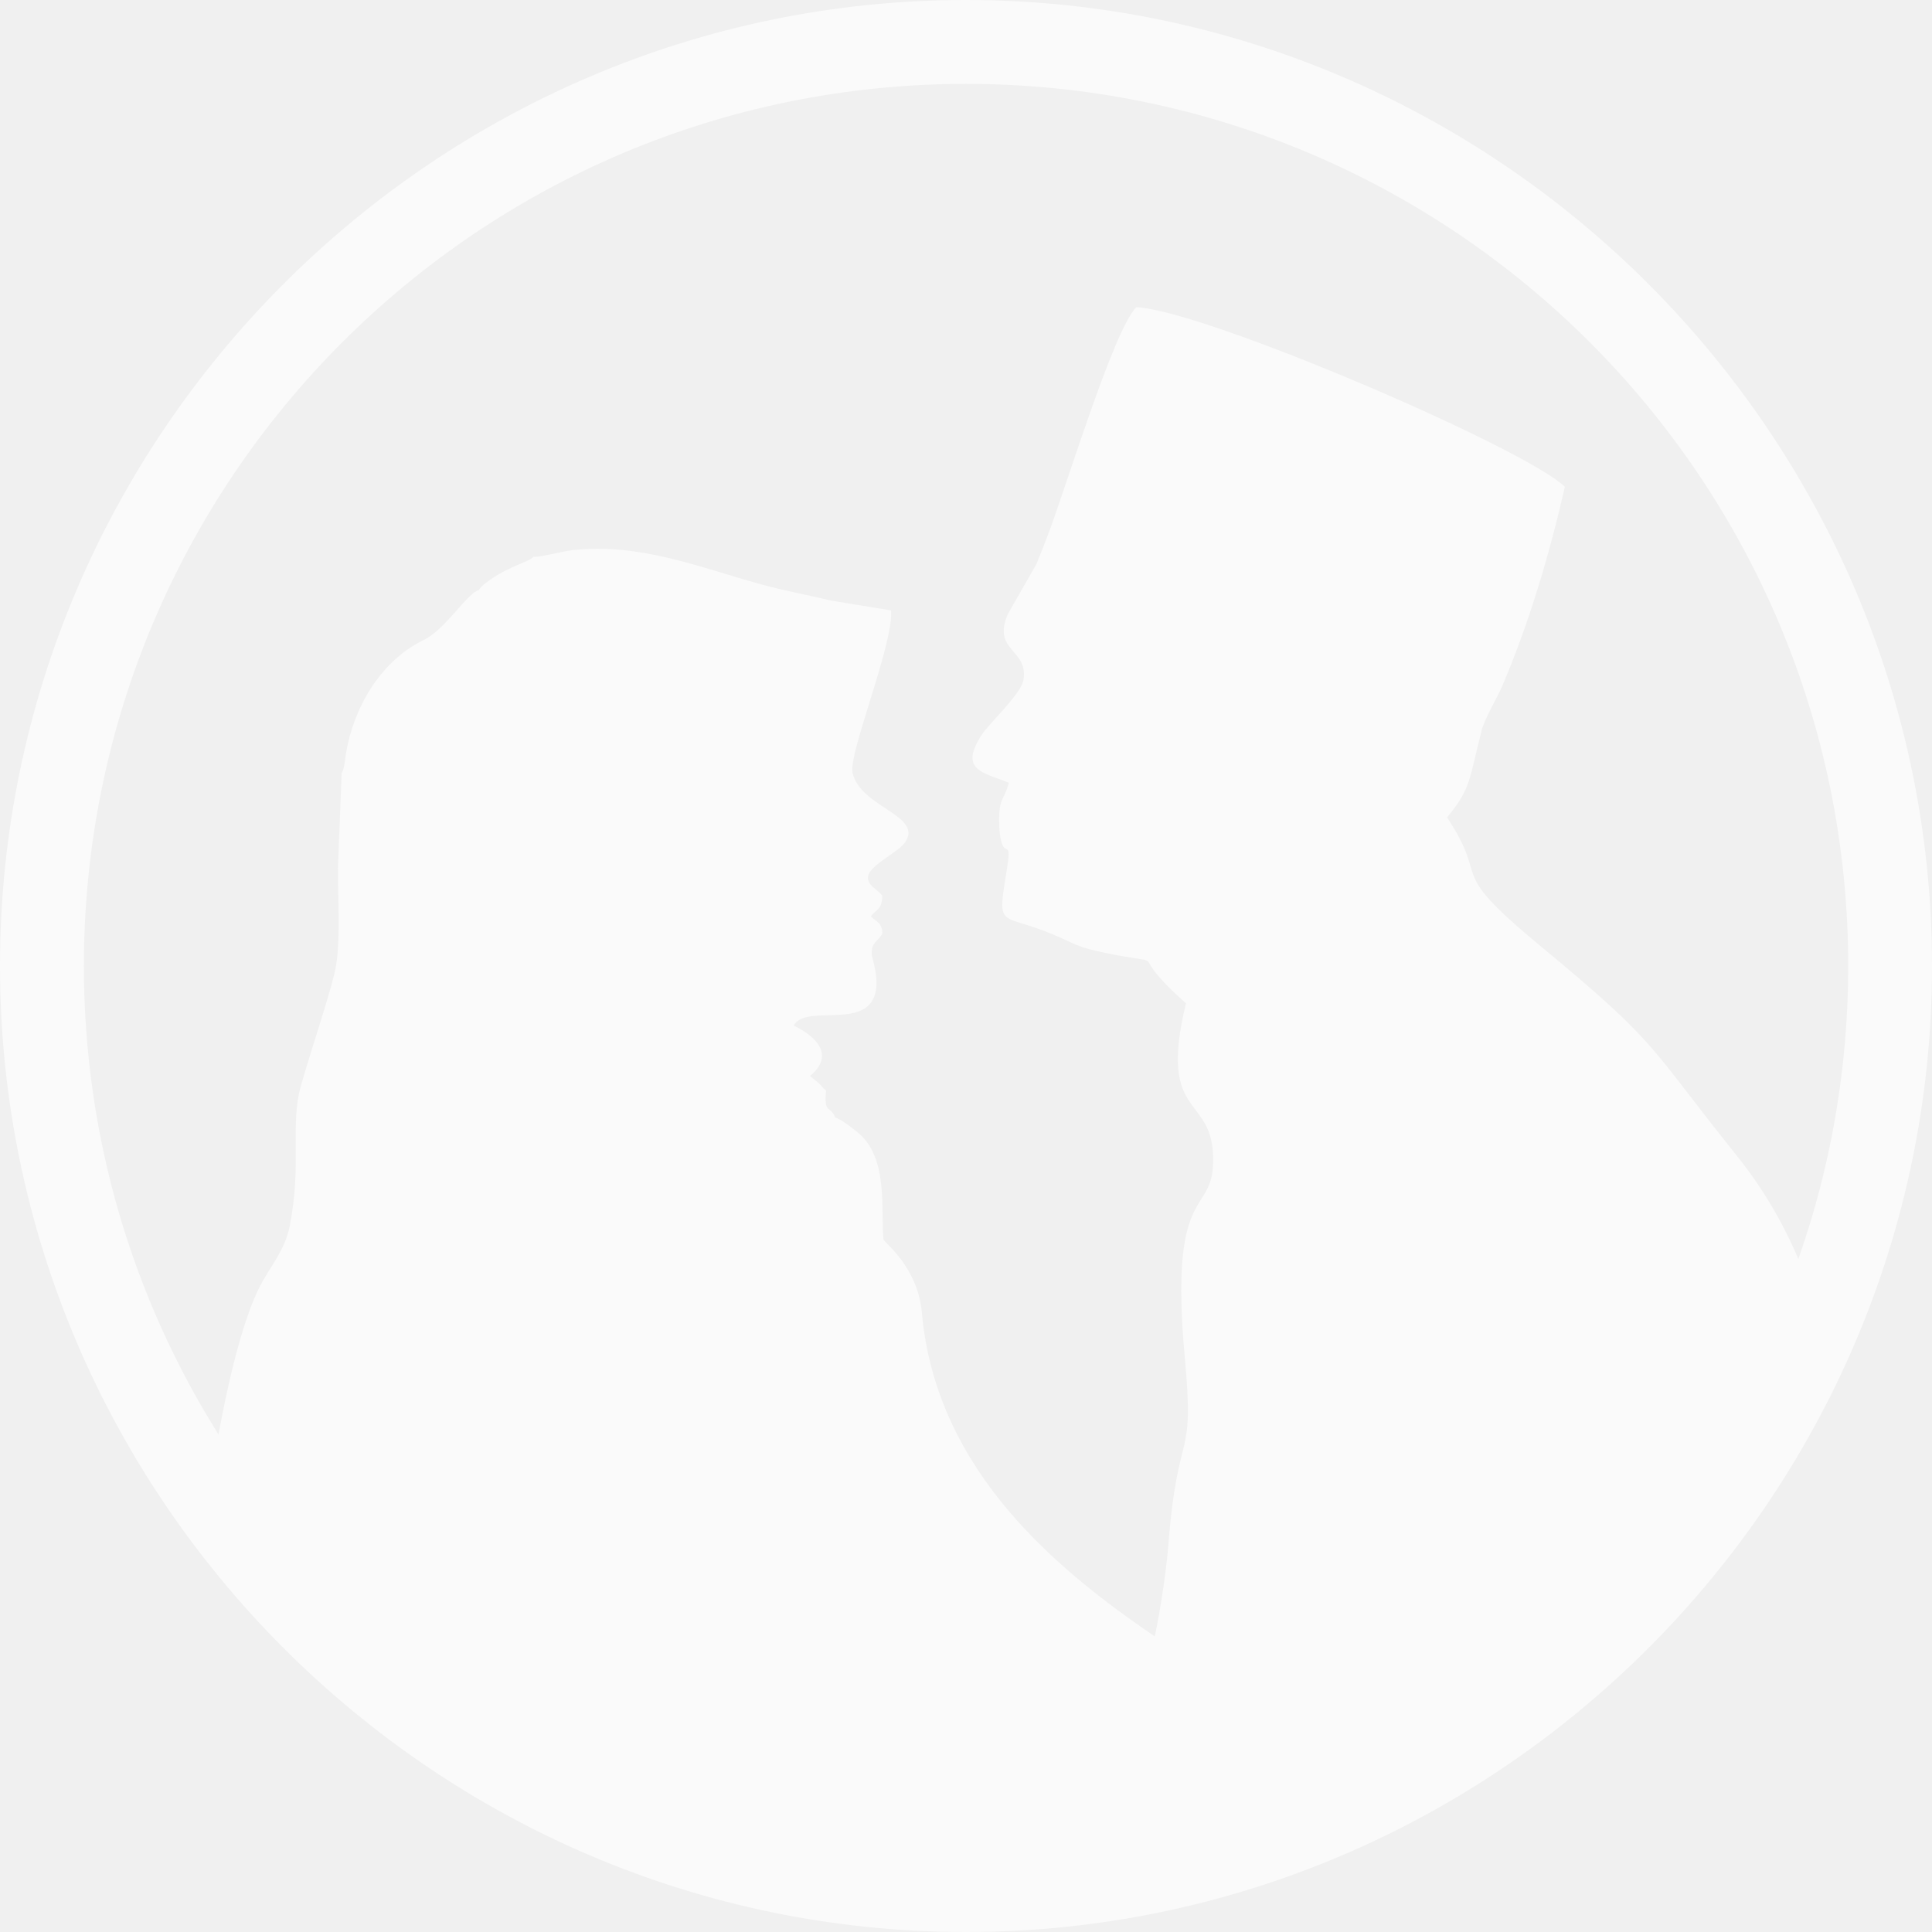
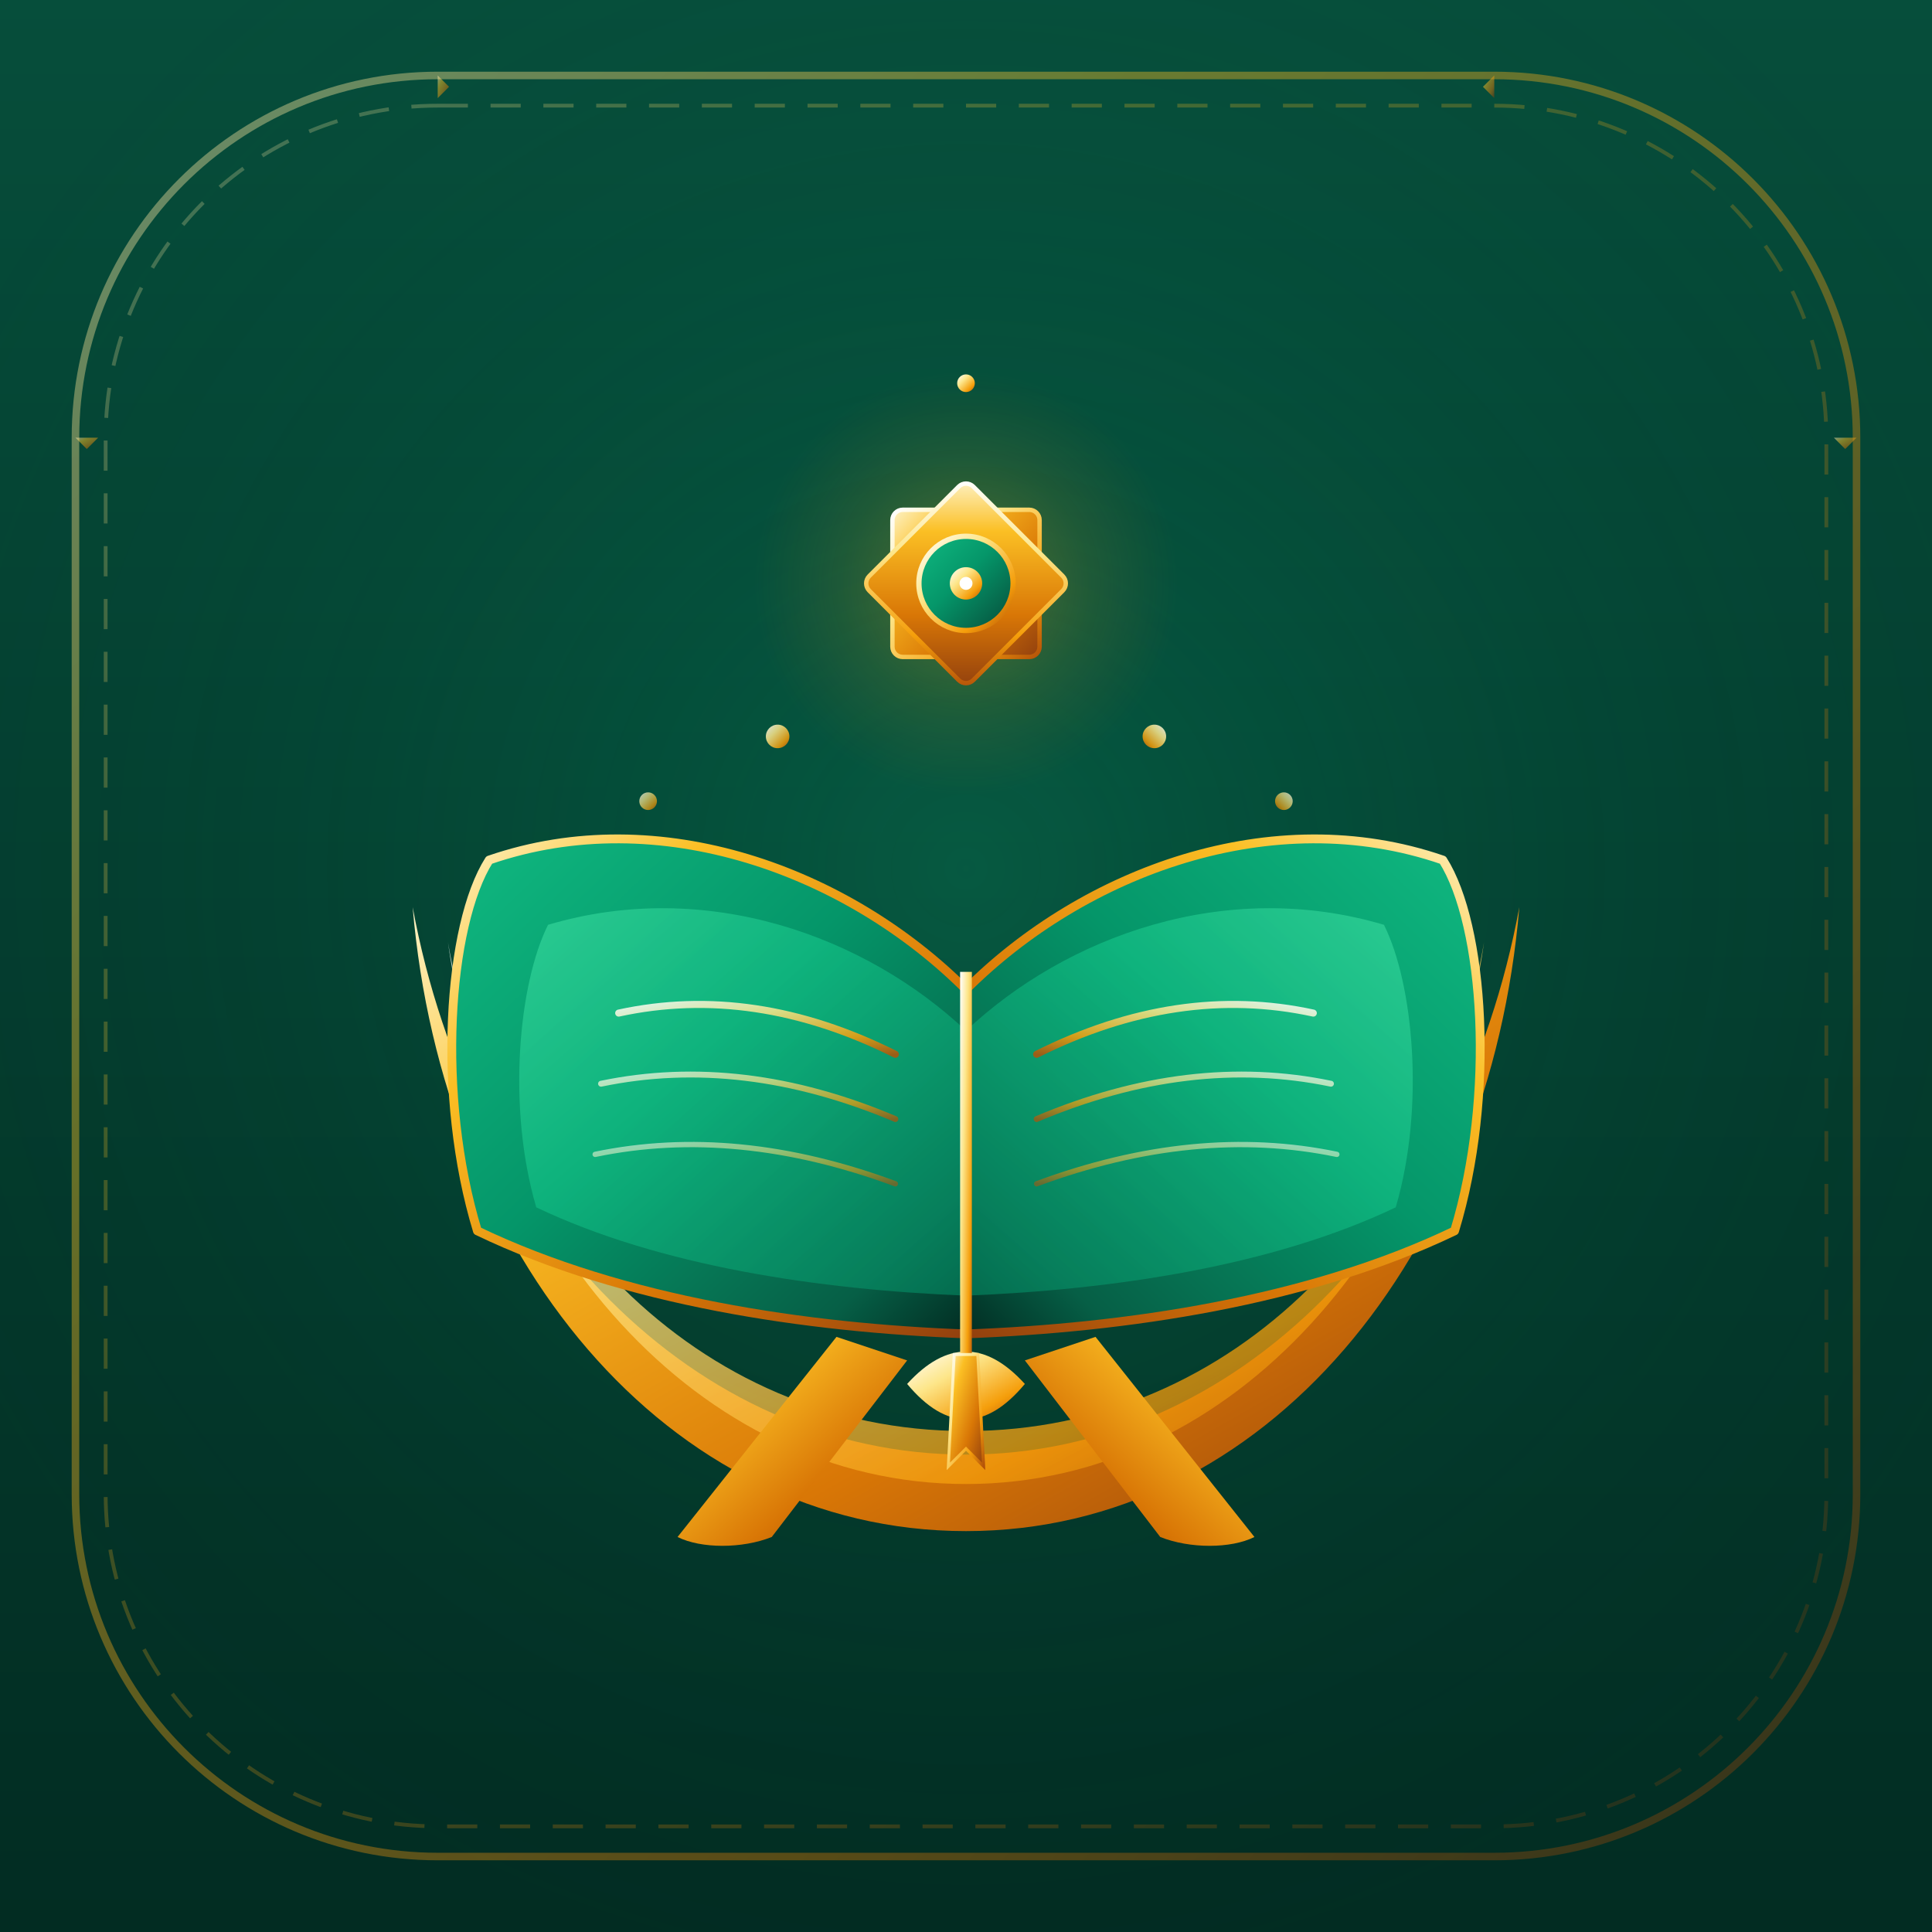
- <svg xmlns="http://www.w3.org/2000/svg" xml:space="preserve" width="4.795in" height="4.795in" version="1.0" style="shape-rendering:geometricPrecision; text-rendering:geometricPrecision; image-rendering:optimizeQuality; fill-rule:evenodd; clip-rule:evenodd" viewBox="0 0 200.35 200.35">
-   <g id="Layer_x0020_1">
-     <path style="fill:#fafafa" class="fil0" d="M100.17 0c55.1,0 100.18,45.08 100.18,100.18 0,55.1 -45.08,100.17 -100.18,100.17 -55.1,0 -100.17,-45.08 -100.17,-100.18 0,-55.1 45.08,-100.17 100.17,-100.17zm53.45 75.88c-1.28,4.9 -1.03,5.84 -3.56,8.89 4.62,6.94 -0.4,4.99 9.68,13.33 12.45,10.29 11.1,10.19 20.36,21.74 2.68,3.34 4.77,6.9 6.39,10.72 3.35,-9.51 5.17,-19.73 5.17,-30.38 0,-50.52 -40.96,-91.48 -91.48,-91.48 -50.52,0 -91.48,40.96 -91.48,91.48 0,17.85 5.12,34.5 13.96,48.58 1.28,-6.99 2.89,-13 4.62,-15.97 1.11,-1.9 2.32,-3.44 2.75,-5.58 1.29,-6.41 0.04,-10.62 1.16,-14.56 1.15,-4.07 3.31,-10.34 3.67,-12.59 0.46,-2.85 0.17,-7.01 0.19,-10.09l0.38 -9.82c0.31,-0.42 0.33,-1.45 0.46,-2.07 0.78,-4.69 3.57,-9.53 8.01,-11.69 2.33,-1.13 4.53,-4.87 5.75,-5.2 0.29,-0.47 0.9,-0.87 1.32,-1.16 1.91,-1.33 3.72,-1.69 4.36,-2.29 0.85,0.04 2.85,-0.55 3.98,-0.68 7.06,-0.8 13.28,1.8 19.59,3.53 2.44,0.67 4.83,1.1 7.27,1.69l6.23 1.02c0.32,3.32 -4.43,14.82 -3.99,16.84 0.8,3.6 7.34,4.4 5.46,7.19 -0.59,0.88 -2.76,1.96 -3.53,2.92 -1.06,1.31 0.66,1.91 1.15,2.64 -0.04,1.53 -0.63,1.35 -1.18,2.14 0.52,0.52 1.17,0.66 1.19,1.75 -0.41,0.9 -1.13,0.81 -1.1,2.14 0.01,0.51 1.02,3.04 0.12,4.73 -1.51,2.86 -7.03,0.56 -8.22,2.7 2.24,1.07 4.37,3.05 1.69,5.23l0.87 0.71c0.43,0.37 0.34,0.45 0.8,0.8 -0.23,2.56 0.46,1.48 0.95,2.8 0.69,0.2 1.98,1.24 2.5,1.69 3,2.61 2.23,7.86 2.5,10.94 0.11,0.38 3.56,2.83 3.99,7.62 1.48,16.6 14.37,26.87 24.15,33.56 0.79,-3.72 1.28,-7.81 1.41,-9.48 0.98,-12.65 2.75,-8.14 1.71,-19.4 -1.63,-17.66 2.62,-14.87 2.91,-19.84 0.45,-7.83 -5.87,-4.33 -2.79,-16.94 -6.79,-5.99 -0.85,-3.69 -8.3,-5.21 -3.07,-0.62 -3.1,-0.93 -5.64,-1.99 -5.16,-2.15 -5.66,-0.47 -4.74,-6.03 0.78,-4.74 -0.29,-1.02 -0.66,-4.67 -0.2,-3.59 0.47,-2.96 0.96,-4.97 -2.55,-1.06 -5.27,-1.23 -2.77,-5.02 0.74,-1.13 4.03,-4.17 4.29,-5.62 0.57,-3.24 -3.33,-2.98 -1.59,-6.9l2.95 -5.15 1.01 -2.56c1.84,-4.66 6.9,-21.58 9.33,-24.06 6.95,0.28 40.13,14.5 44.45,18.62 -1.67,7.27 -3.73,14.15 -6.46,20.57 -0.65,1.52 -1.83,3.37 -2.21,4.8z" />
+ <svg xmlns="http://www.w3.org/2000/svg" viewBox="0 0 512 512" width="512" height="512" fill="none" aria-label="App Icon Qurrotul Uyun">
+   <defs>
+     <linearGradient id="bgGrad" x1="0" y1="0" x2="0" y2="1">
+       <stop offset="0" stop-color="#064e3b" />
+       <stop offset=".45" stop-color="#043e2f" />
+       <stop offset="1" stop-color="#022c22" />
+     </linearGradient>
+     <radialGradient id="bgGlow" cx=".5" cy=".45" r=".6">
+       <stop offset="0" stop-color="#10b981" stop-opacity=".22" />
+       <stop offset=".5" stop-color="#059669" stop-opacity=".08" />
+       <stop offset="1" stop-color="#022c22" stop-opacity="0" />
+     </radialGradient>
+     <linearGradient id="gRim" x1="0" y1="0" x2="1" y2="1">
+       <stop offset="0" stop-color="#fef3c7" />
+       <stop offset=".3" stop-color="#fbbf24" />
+       <stop offset=".7" stop-color="#d97706" />
+       <stop offset="1" stop-color="#78350f" />
+     </linearGradient>
+     <linearGradient id="e1" x2="1" y2="1">
+       <stop offset="0" stop-color="#10b981" />
+       <stop offset=".45" stop-color="#059669" />
+       <stop offset=".85" stop-color="#065f46" />
+       <stop offset="1" stop-color="#022c22" />
+     </linearGradient>
+     <linearGradient id="e2" y2="1">
+       <stop offset="0" stop-color="#34d399" />
+       <stop offset=".4" stop-color="#10b981" />
+       <stop offset="1" stop-color="#047857" />
+     </linearGradient>
+     <linearGradient id="g1" x2="1" y2="1">
+       <stop offset="0" stop-color="#fef3c7" />
+       <stop offset=".25" stop-color="#fbbf24" />
+       <stop offset=".65" stop-color="#d97706" />
+       <stop offset="1" stop-color="#92400e" />
+     </linearGradient>
+     <linearGradient id="g2" y2="1">
+       <stop offset="0" stop-color="#ffffff" />
+       <stop offset=".35" stop-color="#fde68a" />
+       <stop offset=".75" stop-color="#f59e0b" />
+       <stop offset="1" stop-color="#b45309" />
+     </linearGradient>
+     <radialGradient id="ga" cx=".5" cy=".5" r=".5">
+       <stop offset="0" stop-color="#fbbf24" stop-opacity=".32" />
+       <stop offset=".6" stop-color="#f59e0b" stop-opacity=".1" />
+       <stop offset="1" stop-color="#d97706" stop-opacity="0" />
+     </radialGradient>
+     <g id="w">
+       <path d="M256 260C216 220 152 196 94 216C80 238 76 296 90 342C140 366 202 375 256 377Z" fill="url(#e1)" stroke="url(#g1)" stroke-width="3" stroke-linejoin="round" />
+       <path d="M256 274C222 242 168 222 114 238C104 258 100 300 110 334C152 354 206 362 256 364Z" fill="url(#e2)" opacity=".8" />
+       <path d="M138 268Q184 258 232 282" stroke="url(#g2)" stroke-width="2.4" stroke-linecap="round" fill="none" opacity=".85" />
+       <path d="M132 292Q180 282 232 304" stroke="url(#g2)" stroke-width="2" stroke-linecap="round" fill="none" opacity=".7" />
+       <path d="M130 316Q178 306 232 326" stroke="url(#g2)" stroke-width="1.8" stroke-linecap="round" fill="none" opacity=".55" />
+       <circle cx="192" cy="174" r="4" fill="url(#g2)" opacity=".85" />
+       <circle cx="148" cy="196" r="3" fill="url(#g2)" opacity=".7" />
+       <path d="M212 378L158 446C166 450 180 450 190 446L236 386Z" fill="url(#g1)" />
+     </g>
+   </defs>
+   <rect width="512" height="512" fill="url(#bgGrad)" />
+   <rect width="512" height="512" fill="url(#bgGlow)" />
+   <rect x="20" y="20" width="472" height="472" rx="96" fill="none" stroke="url(#gRim)" stroke-width="2" opacity=".4" />
+   <rect x="28" y="28" width="456" height="456" rx="88" fill="none" stroke="url(#gRim)" stroke-width="1" stroke-dasharray="8 6" opacity=".25" />
+   <polygon points="20,116 26,116 23,119 20,116" fill="url(#gRim)" opacity=".5" />
+   <polygon points="492,116 486,116 489,119 492,116" fill="url(#gRim)" opacity=".5" />
+   <polygon points="116,20 116,26 119,23 116,20" fill="url(#gRim)" opacity=".5" />
+   <polygon points="396,20 396,26 393,23 396,20" fill="url(#gRim)" opacity=".5" />
+   <g transform="translate(256 256) scale(0.78) translate(-256 -252)">
+     <circle cx="256" cy="122" r="72" fill="url(#ga)" />
+     <path d="M68 232C78 350 154 444 256 444C358 444 434 350 444 232C424 340 348 418 256 418C164 418 88 340 68 232Z" fill="url(#g1)" />
+     <path d="M80 244C94 344 164 428 256 428C348 428 418 344 432 244C416 336 348 410 256 410C164 410 96 336 80 244Z" fill="url(#g2)" opacity=".75" />
+     <path d="M236 394Q256 372 276 394Q256 418 236 394Z" fill="url(#g2)" />
+     <use href="#w" />
+     <use href="#w" transform="matrix(-1 0 0 1 512 0)" />
+     <path d="M254 254H258V392L256 398L254 392Z" fill="url(#g2)" />
+     <path d="M252 384H260L262 422L256 416L250 422Z" fill="url(#g1)" stroke="url(#g2)" />
+     <g transform="translate(256 122)">
+       <line x1="0" y1="-46" x2="0" y2="-62" stroke="url(#g2)" stroke-width="2.5" stroke-linecap="round" />
+       <line x1="0" y1="46" x2="0" y2="58" stroke="url(#g2)" stroke-width="2.5" stroke-linecap="round" />
+       <line x1="-46" y1="0" x2="-60" y2="0" stroke="url(#g2)" stroke-width="2.5" stroke-linecap="round" />
+       <line x1="46" y1="0" x2="60" y2="0" stroke="url(#g2)" stroke-width="2.5" stroke-linecap="round" />
+       <circle cx="0" cy="-68" r="3" fill="url(#g2)" />
+       <rect x="-25" y="-25" width="50" height="50" rx="3.5" fill="url(#g1)" stroke="url(#g2)" stroke-width="1.5" />
+       <rect x="-25" y="-25" width="50" height="50" rx="3.5" transform="rotate(45)" fill="url(#g1)" stroke="url(#g2)" stroke-width="1.5" />
+       <circle cx="0" cy="0" r="16" fill="url(#e1)" stroke="url(#g2)" stroke-width="1.8" />
+       <circle cx="0" cy="0" r="5.5" fill="url(#g2)" />
+       <circle cx="0" cy="0" r="2.2" fill="#fff" />
+     </g>
  </g>
</svg>
